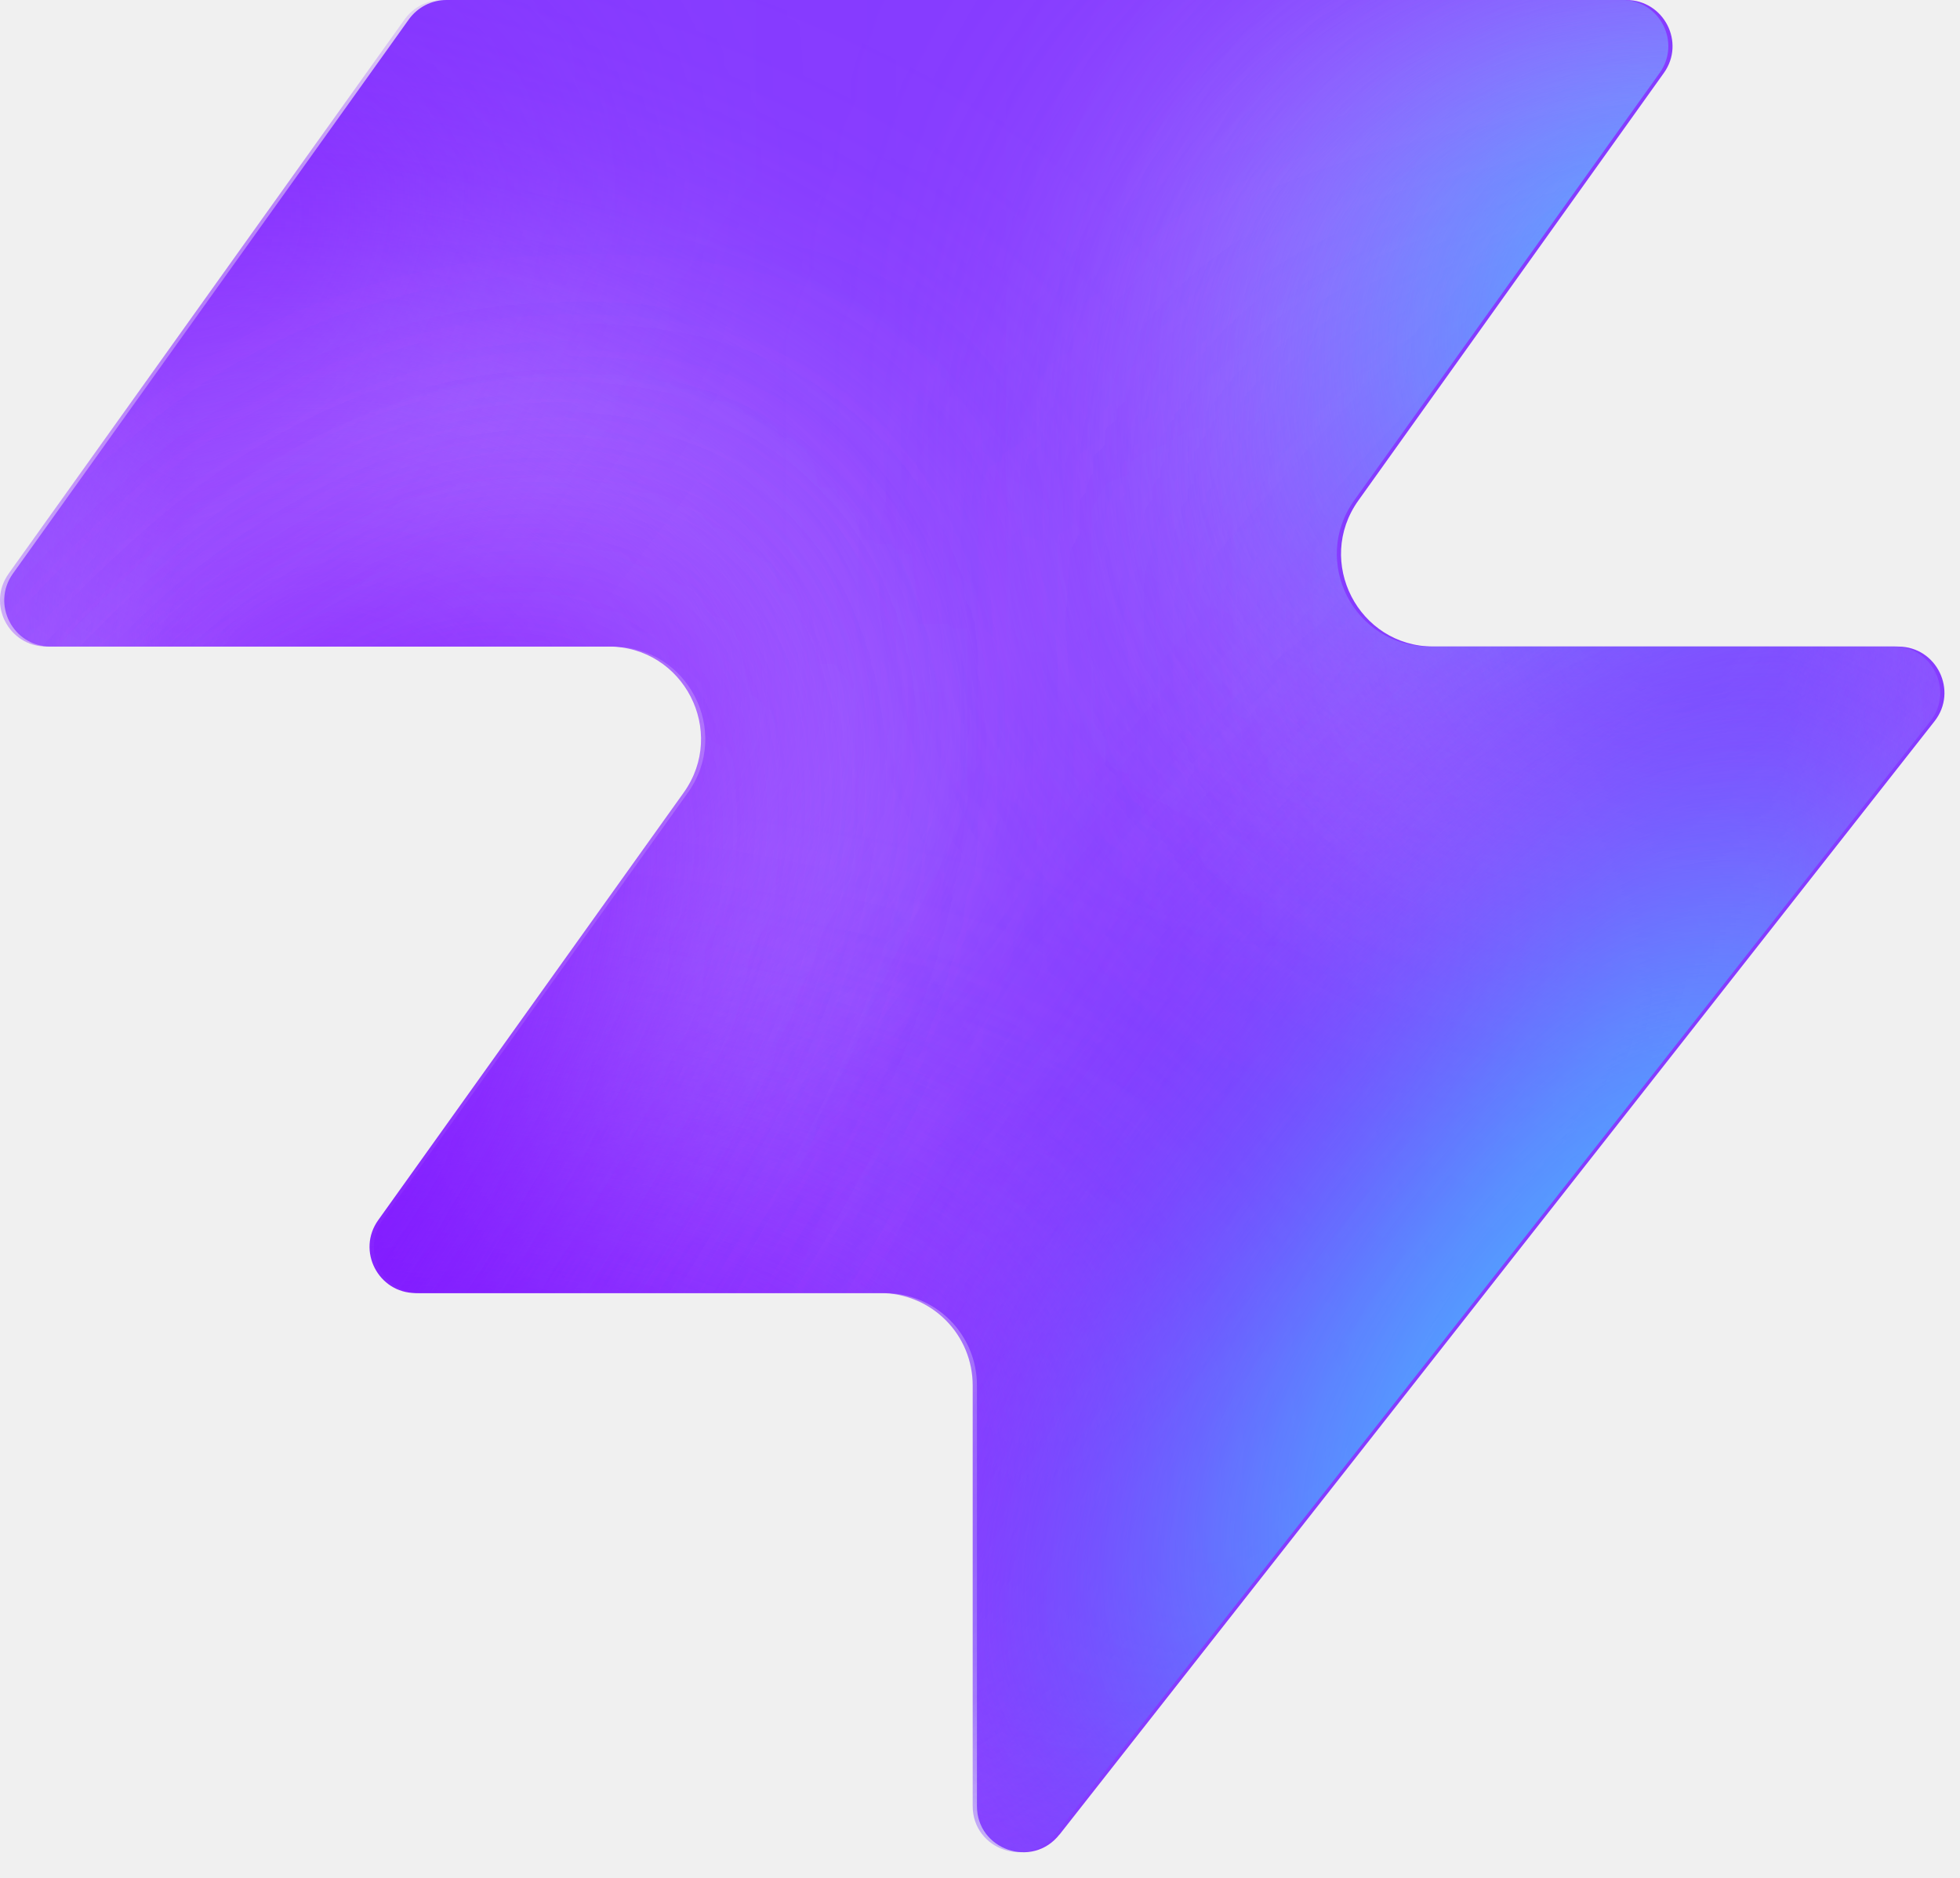
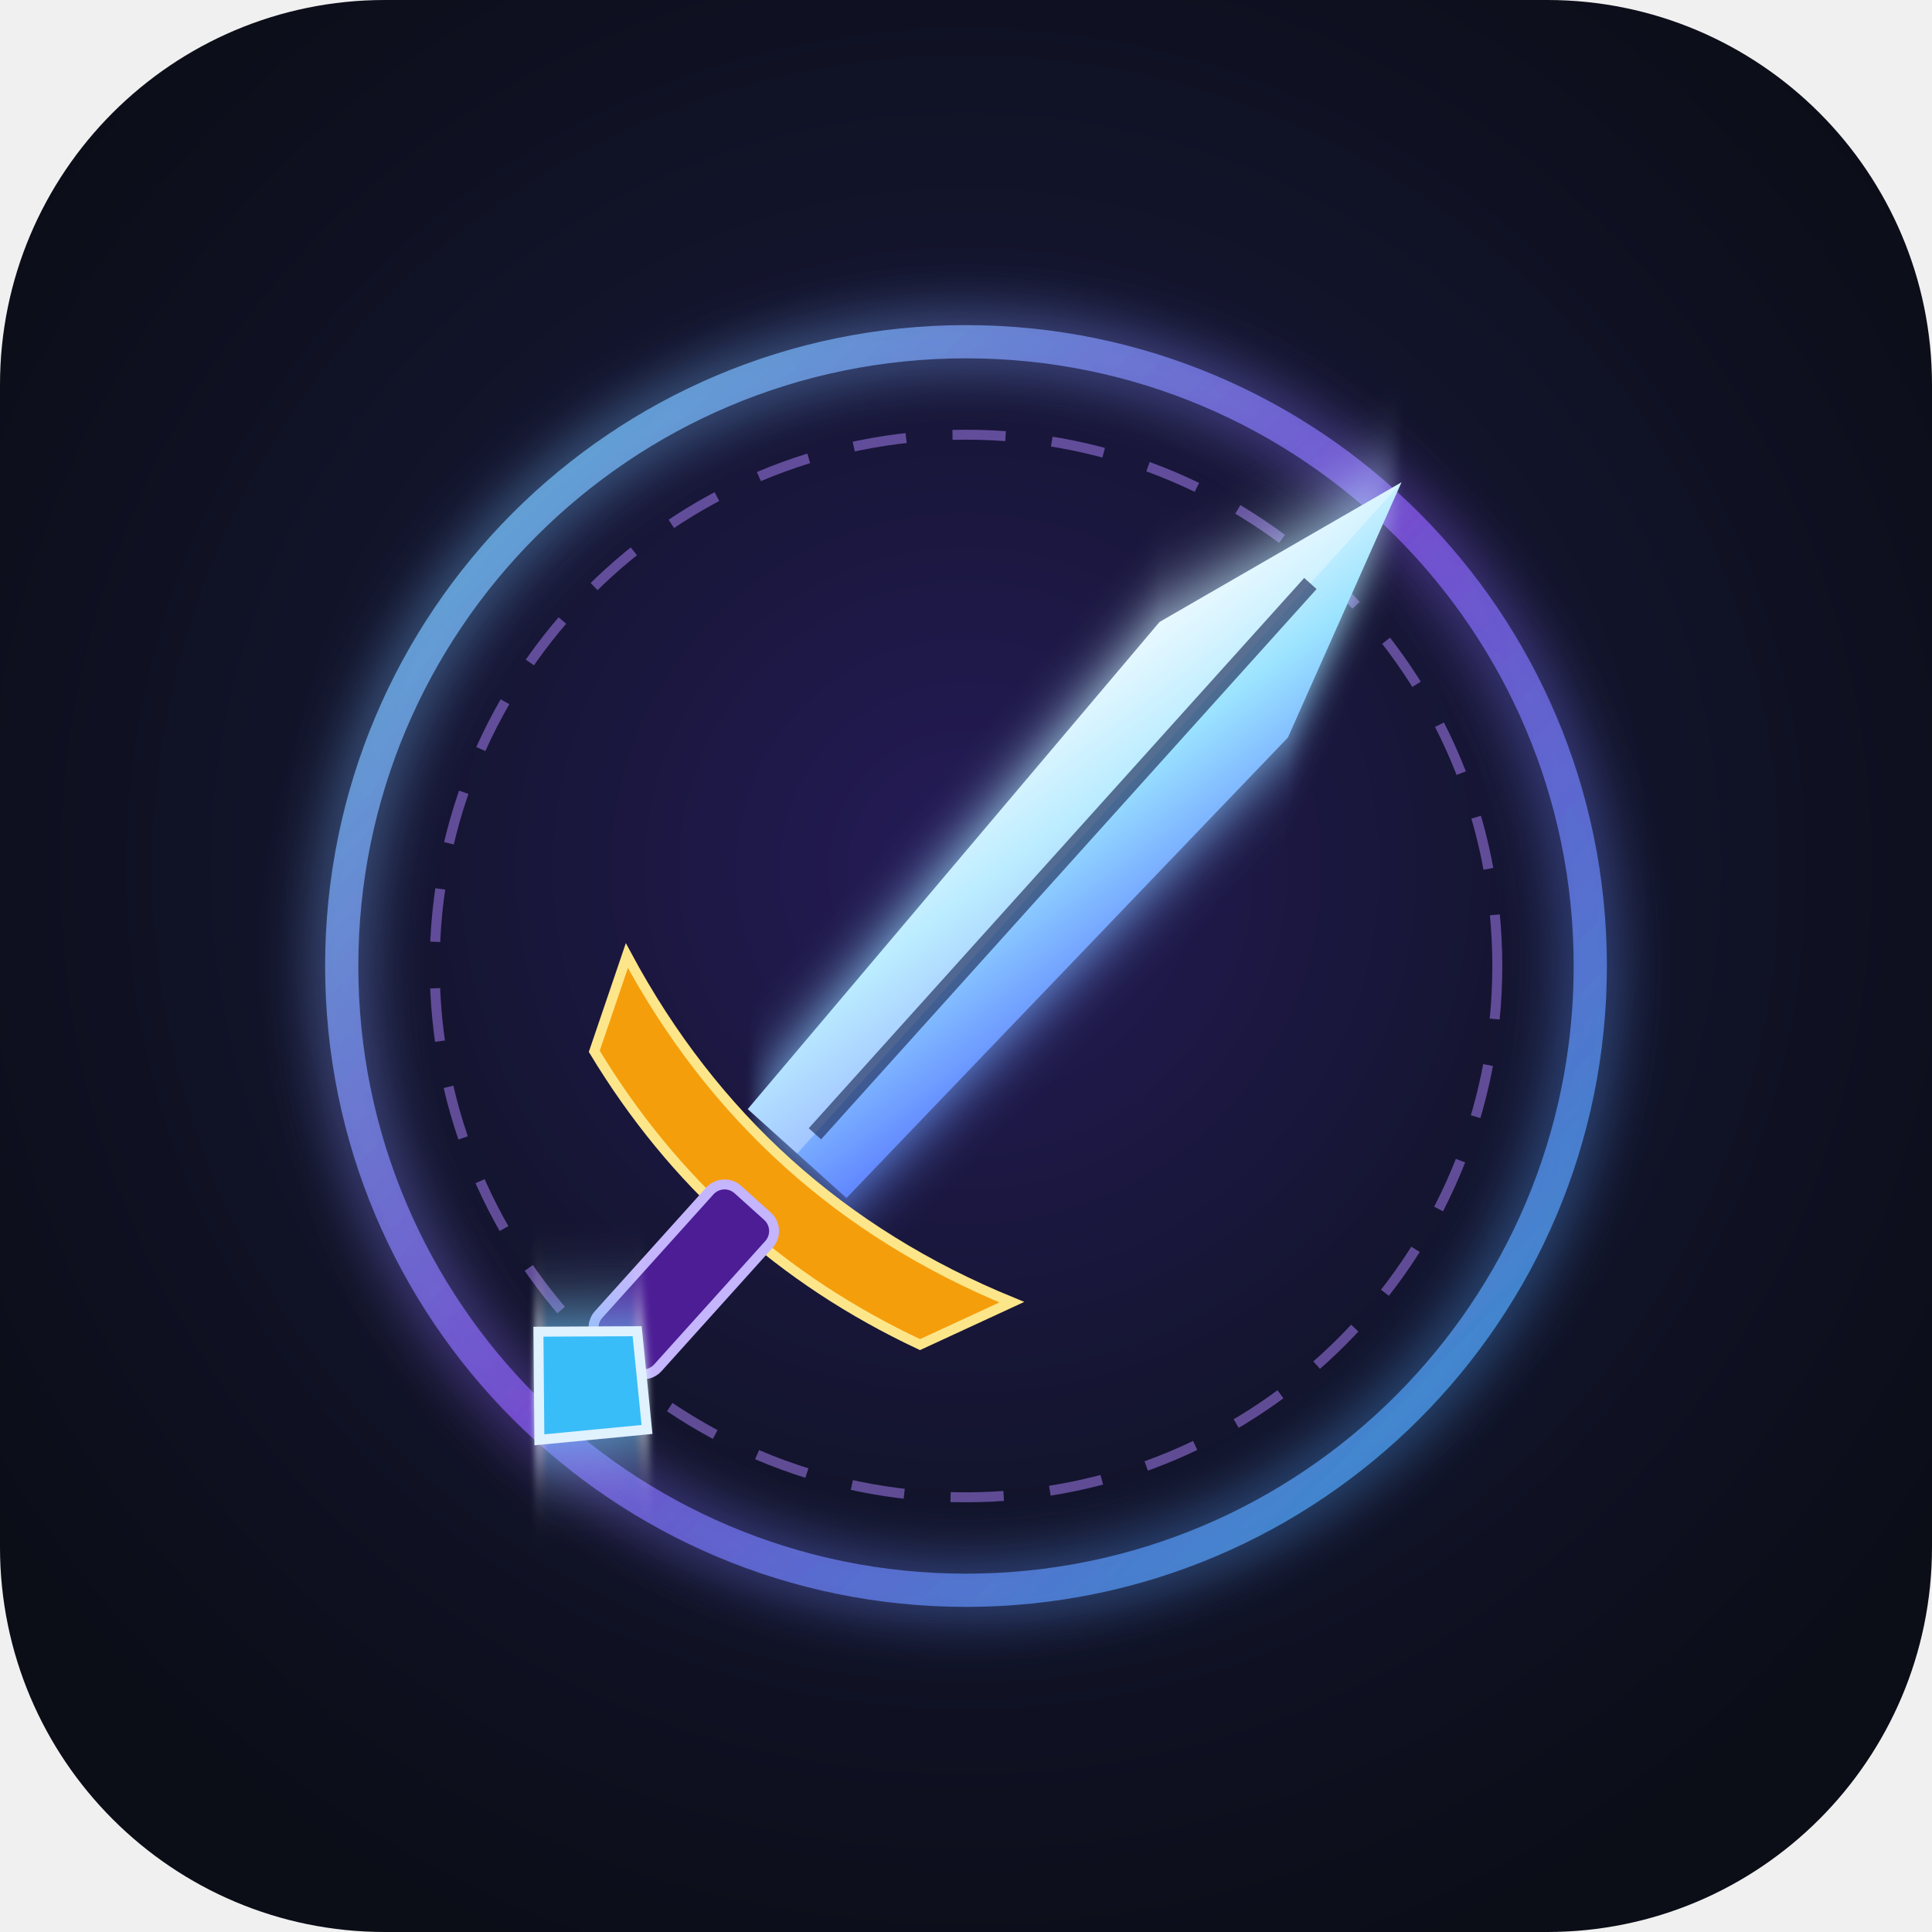
- <svg xmlns="http://www.w3.org/2000/svg" width="48" height="46" fill="none" viewBox="0 0 48 46">
-   <path fill="#863bff" d="M25.946 44.938c-.664.845-2.021.375-2.021-.698V33.937a2.26 2.26 0 0 0-2.262-2.262H10.287c-.92 0-1.456-1.04-.92-1.788l7.48-10.471c1.07-1.497 0-3.578-1.842-3.578H1.237c-.92 0-1.456-1.04-.92-1.788L10.013.474c.214-.297.556-.474.92-.474h28.894c.92 0 1.456 1.04.92 1.788l-7.48 10.471c-1.07 1.498 0 3.579 1.842 3.579h11.377c.943 0 1.473 1.088.89 1.83L25.947 44.94z" style="fill:#863bff;fill:color(display-p3 .525 .23 1);fill-opacity:1" />
-   <mask id="a" width="48" height="46" x="0" y="0" maskUnits="userSpaceOnUse" style="mask-type:alpha">
-     <path fill="#000" d="M25.842 44.938c-.664.844-2.021.375-2.021-.698V33.937a2.26 2.26 0 0 0-2.262-2.262H10.183c-.92 0-1.456-1.04-.92-1.788l7.48-10.471c1.07-1.498 0-3.579-1.842-3.579H1.133c-.92 0-1.456-1.04-.92-1.787L9.91.473c.214-.297.556-.474.92-.474h28.894c.92 0 1.456 1.04.92 1.788l-7.48 10.471c-1.07 1.498 0 3.578 1.842 3.578h11.377c.943 0 1.473 1.088.89 1.832L25.843 44.94z" style="fill:#000;fill-opacity:1" />
-   </mask>
-   <g mask="url(#a)">
-     <g filter="url(#b)">
-       <ellipse cx="5.508" cy="14.704" fill="#ede6ff" rx="5.508" ry="14.704" style="fill:#ede6ff;fill:color(display-p3 .927 .903 1);fill-opacity:1" transform="matrix(.00324 1 1 -.00324 -4.47 31.516)" />
-     </g>
-     <g filter="url(#c)">
-       <ellipse cx="10.399" cy="29.851" fill="#ede6ff" rx="10.399" ry="29.851" style="fill:#ede6ff;fill:color(display-p3 .927 .903 1);fill-opacity:1" transform="matrix(.00324 1 1 -.00324 -39.328 7.883)" />
-     </g>
-     <g filter="url(#d)">
-       <ellipse cx="5.508" cy="30.487" fill="#7e14ff" rx="5.508" ry="30.487" style="fill:#7e14ff;fill:color(display-p3 .492 .077 1);fill-opacity:1" transform="rotate(89.814 -25.913 -14.639)scale(1 -1)" />
-     </g>
-     <g filter="url(#e)">
-       <ellipse cx="5.508" cy="30.599" fill="#7e14ff" rx="5.508" ry="30.599" style="fill:#7e14ff;fill:color(display-p3 .492 .077 1);fill-opacity:1" transform="rotate(89.814 -32.644 -3.334)scale(1 -1)" />
-     </g>
-     <g filter="url(#f)">
-       <ellipse cx="5.508" cy="30.599" fill="#7e14ff" rx="5.508" ry="30.599" style="fill:#7e14ff;fill:color(display-p3 .492 .077 1);fill-opacity:1" transform="matrix(.00324 1 1 -.00324 -34.34 30.47)" />
-     </g>
-     <g filter="url(#g)">
-       <ellipse cx="14.072" cy="22.078" fill="#ede6ff" rx="14.072" ry="22.078" style="fill:#ede6ff;fill:color(display-p3 .927 .903 1);fill-opacity:1" transform="rotate(93.35 24.506 48.493)scale(-1 1)" />
-     </g>
-     <g filter="url(#h)">
-       <ellipse cx="3.47" cy="21.501" fill="#7e14ff" rx="3.47" ry="21.501" style="fill:#7e14ff;fill:color(display-p3 .492 .077 1);fill-opacity:1" transform="rotate(89.009 28.708 47.59)scale(-1 1)" />
-     </g>
-     <g filter="url(#i)">
-       <ellipse cx="3.47" cy="21.501" fill="#7e14ff" rx="3.47" ry="21.501" style="fill:#7e14ff;fill:color(display-p3 .492 .077 1);fill-opacity:1" transform="rotate(89.009 28.708 47.59)scale(-1 1)" />
-     </g>
-     <g filter="url(#j)">
-       <ellipse cx=".387" cy="8.972" fill="#7e14ff" rx="4.407" ry="29.108" style="fill:#7e14ff;fill:color(display-p3 .492 .077 1);fill-opacity:1" transform="rotate(39.51 .387 8.972)" />
-     </g>
-     <g filter="url(#k)">
-       <ellipse cx="47.523" cy="-6.092" fill="#7e14ff" rx="4.407" ry="29.108" style="fill:#7e14ff;fill:color(display-p3 .492 .077 1);fill-opacity:1" transform="rotate(37.892 47.523 -6.092)" />
-     </g>
-     <g filter="url(#l)">
-       <ellipse cx="41.412" cy="6.333" fill="#47bfff" rx="5.971" ry="9.665" style="fill:#47bfff;fill:color(display-p3 .28 .748 1);fill-opacity:1" transform="rotate(37.892 41.412 6.333)" />
-     </g>
-     <g filter="url(#m)">
-       <ellipse cx="-1.879" cy="38.332" fill="#7e14ff" rx="4.407" ry="29.108" style="fill:#7e14ff;fill:color(display-p3 .492 .077 1);fill-opacity:1" transform="rotate(37.892 -1.88 38.332)" />
-     </g>
-     <g filter="url(#n)">
-       <ellipse cx="-1.879" cy="38.332" fill="#7e14ff" rx="4.407" ry="29.108" style="fill:#7e14ff;fill:color(display-p3 .492 .077 1);fill-opacity:1" transform="rotate(37.892 -1.88 38.332)" />
-     </g>
-     <g filter="url(#o)">
-       <ellipse cx="35.651" cy="29.907" fill="#7e14ff" rx="4.407" ry="29.108" style="fill:#7e14ff;fill:color(display-p3 .492 .077 1);fill-opacity:1" transform="rotate(37.892 35.651 29.907)" />
-     </g>
-     <g filter="url(#p)">
-       <ellipse cx="38.418" cy="32.4" fill="#47bfff" rx="5.971" ry="15.297" style="fill:#47bfff;fill:color(display-p3 .28 .748 1);fill-opacity:1" transform="rotate(37.892 38.418 32.4)" />
+ <svg xmlns="http://www.w3.org/2000/svg" width="512" height="512" viewBox="0 0 512 512">
+   <defs>
+     <radialGradient id="bgGlow" cx="50%" cy="45%" r="60%">
+       <stop offset="0%" stop-color="#251b58" />
+       <stop offset="55%" stop-color="#12142b" />
+       <stop offset="100%" stop-color="#0b0d17" />
+     </radialGradient>
+     <linearGradient id="bladeGrad" x1="0%" y1="0%" x2="100%" y2="100%">
+       <stop offset="0%" stop-color="#ffffff" />
+       <stop offset="45%" stop-color="#9be3ff" />
+       <stop offset="100%" stop-color="#5a7cff" />
+     </linearGradient>
+     <linearGradient id="ringGrad" x1="0%" y1="0%" x2="100%" y2="100%">
+       <stop offset="0%" stop-color="#6ee7ff" />
+       <stop offset="50%" stop-color="#8b5cf6" />
+       <stop offset="100%" stop-color="#38bdf8" />
+     </linearGradient>
+     <filter id="glow" x="-30%" y="-30%" width="160%" height="160%">
+       <feGaussianBlur stdDeviation="9.216" result="blur" />
+       <feMerge>
+         <feMergeNode in="blur" />
+         <feMergeNode in="SourceGraphic" />
+       </feMerge>
+     </filter>
+   </defs>
+   <rect width="512" height="512" rx="102" fill="url(#bgGlow)" />
+   <g transform="translate(256, 256) scale(0.88) translate(-256, -256)">
+     <g transform="translate(256, 256) scale(1)">
+       <circle cx="0" cy="0" r="188" fill="none" stroke="url(#ringGrad)" stroke-width="10" stroke-opacity="0.72" filter="url(#glow)" />
+       <circle cx="0" cy="0" r="160" fill="none" stroke="#9f7aea" stroke-width="3" stroke-dasharray="16 14" stroke-opacity="0.55" />
+       <g transform="rotate(42)">
+         <polygon points="0,-196 26,-116 20,76 -20,76 -26,-116" fill="url(#bladeGrad)" filter="url(#glow)" />
+         <polygon points="0,-196 0,76 -20,76 -26,-116" fill="#ffffff" fill-opacity="0.32" />
+         <line x1="0" y1="-155" x2="0" y2="68" stroke="#1e2b58" stroke-width="5" stroke-opacity="0.65" />
+         <path d="M -78,66 Q 0,94 78,66 L 66,94 Q 0,114 -66,94 Z" fill="#f59e0b" stroke="#fde68a" stroke-width="3" />
+         <rect x="-12" y="96" width="24" height="62" rx="6" fill="#4c1d95" stroke="#c4b5fd" stroke-width="3" />
+         <polygon points="0,192 22,168 0,148 -22,168" fill="#38bdf8" stroke="#e0f2fe" stroke-width="3" filter="url(#glow)" />
+       </g>
    </g>
  </g>
-   <defs>
-     <filter id="b" width="60.045" height="41.654" x="-19.77" y="16.149" color-interpolation-filters="sRGB" filterUnits="userSpaceOnUse">
-       <feFlood flood-opacity="0" result="BackgroundImageFix" />
-       <feBlend in="SourceGraphic" in2="BackgroundImageFix" result="shape" />
-       <feGaussianBlur result="effect1_foregroundBlur_2002_17158" stdDeviation="7.659" />
-     </filter>
-     <filter id="c" width="90.34" height="51.437" x="-54.613" y="-7.533" color-interpolation-filters="sRGB" filterUnits="userSpaceOnUse">
-       <feFlood flood-opacity="0" result="BackgroundImageFix" />
-       <feBlend in="SourceGraphic" in2="BackgroundImageFix" result="shape" />
-       <feGaussianBlur result="effect1_foregroundBlur_2002_17158" stdDeviation="7.659" />
-     </filter>
-     <filter id="d" width="79.355" height="29.4" x="-49.64" y="2.03" color-interpolation-filters="sRGB" filterUnits="userSpaceOnUse">
-       <feFlood flood-opacity="0" result="BackgroundImageFix" />
-       <feBlend in="SourceGraphic" in2="BackgroundImageFix" result="shape" />
-       <feGaussianBlur result="effect1_foregroundBlur_2002_17158" stdDeviation="4.596" />
-     </filter>
-     <filter id="e" width="79.579" height="29.4" x="-45.045" y="20.029" color-interpolation-filters="sRGB" filterUnits="userSpaceOnUse">
-       <feFlood flood-opacity="0" result="BackgroundImageFix" />
-       <feBlend in="SourceGraphic" in2="BackgroundImageFix" result="shape" />
-       <feGaussianBlur result="effect1_foregroundBlur_2002_17158" stdDeviation="4.596" />
-     </filter>
-     <filter id="f" width="79.579" height="29.4" x="-43.513" y="21.178" color-interpolation-filters="sRGB" filterUnits="userSpaceOnUse">
-       <feFlood flood-opacity="0" result="BackgroundImageFix" />
-       <feBlend in="SourceGraphic" in2="BackgroundImageFix" result="shape" />
-       <feGaussianBlur result="effect1_foregroundBlur_2002_17158" stdDeviation="4.596" />
-     </filter>
-     <filter id="g" width="74.749" height="58.852" x="15.756" y="-17.901" color-interpolation-filters="sRGB" filterUnits="userSpaceOnUse">
-       <feFlood flood-opacity="0" result="BackgroundImageFix" />
-       <feBlend in="SourceGraphic" in2="BackgroundImageFix" result="shape" />
-       <feGaussianBlur result="effect1_foregroundBlur_2002_17158" stdDeviation="7.659" />
-     </filter>
-     <filter id="h" width="61.377" height="25.362" x="23.548" y="2.284" color-interpolation-filters="sRGB" filterUnits="userSpaceOnUse">
-       <feFlood flood-opacity="0" result="BackgroundImageFix" />
-       <feBlend in="SourceGraphic" in2="BackgroundImageFix" result="shape" />
-       <feGaussianBlur result="effect1_foregroundBlur_2002_17158" stdDeviation="4.596" />
-     </filter>
-     <filter id="i" width="61.377" height="25.362" x="23.548" y="2.284" color-interpolation-filters="sRGB" filterUnits="userSpaceOnUse">
-       <feFlood flood-opacity="0" result="BackgroundImageFix" />
-       <feBlend in="SourceGraphic" in2="BackgroundImageFix" result="shape" />
-       <feGaussianBlur result="effect1_foregroundBlur_2002_17158" stdDeviation="4.596" />
-     </filter>
-     <filter id="j" width="56.045" height="63.649" x="-27.636" y="-22.853" color-interpolation-filters="sRGB" filterUnits="userSpaceOnUse">
-       <feFlood flood-opacity="0" result="BackgroundImageFix" />
-       <feBlend in="SourceGraphic" in2="BackgroundImageFix" result="shape" />
-       <feGaussianBlur result="effect1_foregroundBlur_2002_17158" stdDeviation="4.596" />
-     </filter>
-     <filter id="k" width="54.814" height="64.646" x="20.116" y="-38.415" color-interpolation-filters="sRGB" filterUnits="userSpaceOnUse">
-       <feFlood flood-opacity="0" result="BackgroundImageFix" />
-       <feBlend in="SourceGraphic" in2="BackgroundImageFix" result="shape" />
-       <feGaussianBlur result="effect1_foregroundBlur_2002_17158" stdDeviation="4.596" />
-     </filter>
-     <filter id="l" width="33.541" height="35.313" x="24.641" y="-11.323" color-interpolation-filters="sRGB" filterUnits="userSpaceOnUse">
-       <feFlood flood-opacity="0" result="BackgroundImageFix" />
-       <feBlend in="SourceGraphic" in2="BackgroundImageFix" result="shape" />
-       <feGaussianBlur result="effect1_foregroundBlur_2002_17158" stdDeviation="4.596" />
-     </filter>
-     <filter id="m" width="54.814" height="64.646" x="-29.286" y="6.009" color-interpolation-filters="sRGB" filterUnits="userSpaceOnUse">
-       <feFlood flood-opacity="0" result="BackgroundImageFix" />
-       <feBlend in="SourceGraphic" in2="BackgroundImageFix" result="shape" />
-       <feGaussianBlur result="effect1_foregroundBlur_2002_17158" stdDeviation="4.596" />
-     </filter>
-     <filter id="n" width="54.814" height="64.646" x="-29.286" y="6.009" color-interpolation-filters="sRGB" filterUnits="userSpaceOnUse">
-       <feFlood flood-opacity="0" result="BackgroundImageFix" />
-       <feBlend in="SourceGraphic" in2="BackgroundImageFix" result="shape" />
-       <feGaussianBlur result="effect1_foregroundBlur_2002_17158" stdDeviation="4.596" />
-     </filter>
-     <filter id="o" width="54.814" height="64.646" x="8.244" y="-2.416" color-interpolation-filters="sRGB" filterUnits="userSpaceOnUse">
-       <feFlood flood-opacity="0" result="BackgroundImageFix" />
-       <feBlend in="SourceGraphic" in2="BackgroundImageFix" result="shape" />
-       <feGaussianBlur result="effect1_foregroundBlur_2002_17158" stdDeviation="4.596" />
-     </filter>
-     <filter id="p" width="39.409" height="43.623" x="18.713" y="10.588" color-interpolation-filters="sRGB" filterUnits="userSpaceOnUse">
-       <feFlood flood-opacity="0" result="BackgroundImageFix" />
-       <feBlend in="SourceGraphic" in2="BackgroundImageFix" result="shape" />
-       <feGaussianBlur result="effect1_foregroundBlur_2002_17158" stdDeviation="4.596" />
-     </filter>
-   </defs>
</svg>
